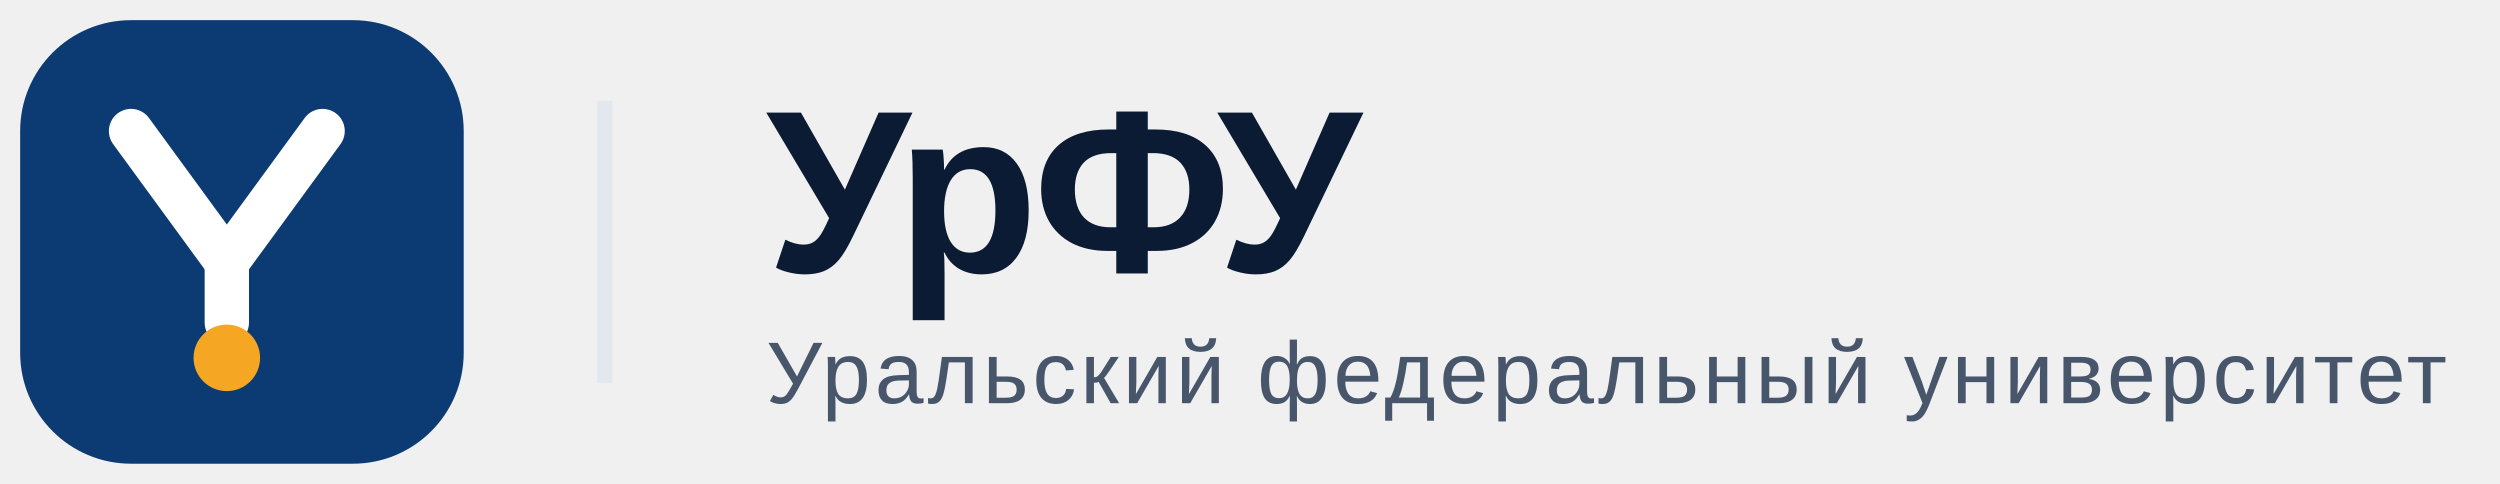
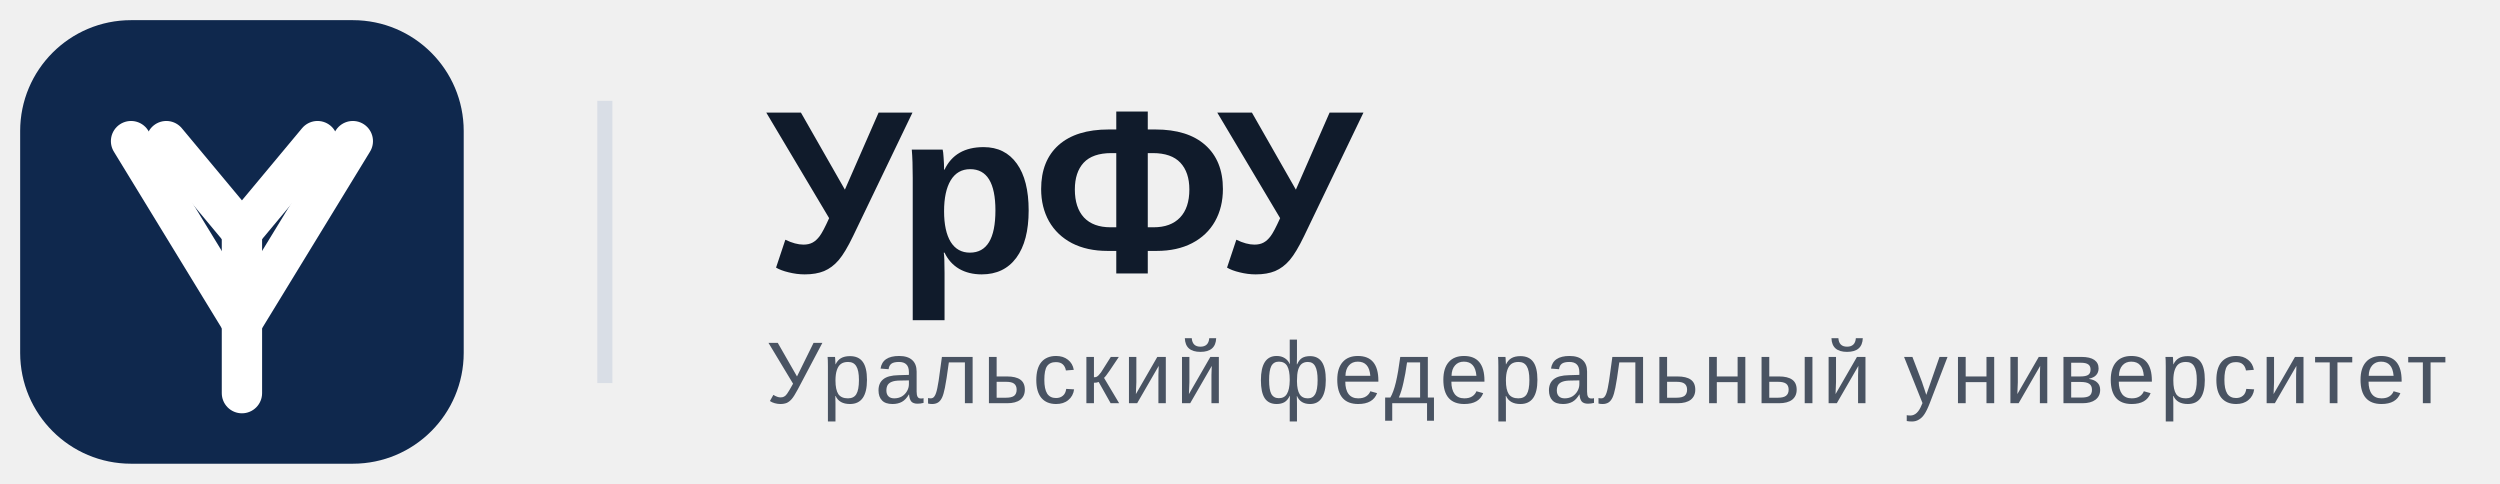
<svg xmlns="http://www.w3.org/2000/svg" width="248" height="48" viewBox="0 0 248 48" role="img" aria-label="УрФУ — Уральский федеральный университет">
-   <rect x="2" y="2" width="44" height="44" rx="11" fill="#0C3A72" />
-   <path d="M13 13 L22.5 26 L32 13" fill="none" stroke="#ffffff" stroke-width="4.4" stroke-linecap="round" stroke-linejoin="round" />
-   <path d="M22.5 26 L22.5 32" stroke="#ffffff" stroke-width="4.4" stroke-linecap="round" />
-   <circle cx="22.5" cy="35.5" r="3.3" fill="#F5A623" />
-   <line x1="60" y1="10" x2="60" y2="38" stroke="#E3E8EF" stroke-width="1.5" />
-   <text x="76" y="27" font-family="Onest, 'Golos Text', Arial, sans-serif" font-size="23" font-weight="800" letter-spacing="-0.5" fill="#0A1B33">УрФУ</text>
-   <text x="76" y="40" font-family="'Golos Text', Arial, sans-serif" font-size="8.7" letter-spacing="0.4" fill="#48566B">Уральский федеральный университет</text>
+   <g transform="translate(2 2)">
+     <rect width="44" height="44" rx="11" fill="#0F284D" />
+     <g fill="none" stroke="#ffffff" stroke-width="4" stroke-linecap="round" stroke-linejoin="round">
+       <path d="M11 12 L22 30 L33 12" />
+       <path d="M14.5 12 L22 21 L29.5 12" />
+       <path d="M22 21 L22 37" />
+     </g>
+   </g>
+   <line x1="60" y1="10" x2="60" y2="38" stroke="#D9DEE6" stroke-width="1.5" />
+   <text x="76" y="27" font-family="Onest, 'Golos Text', Arial, sans-serif" font-size="23" font-weight="800" letter-spacing="-0.5" fill="#101B2B">УрФУ</text>
+   <text x="76" y="40" font-family="'Golos Text', Arial, sans-serif" font-size="8.7" letter-spacing="0.4" fill="#495362">Уральский федеральный университет</text>
</svg>
